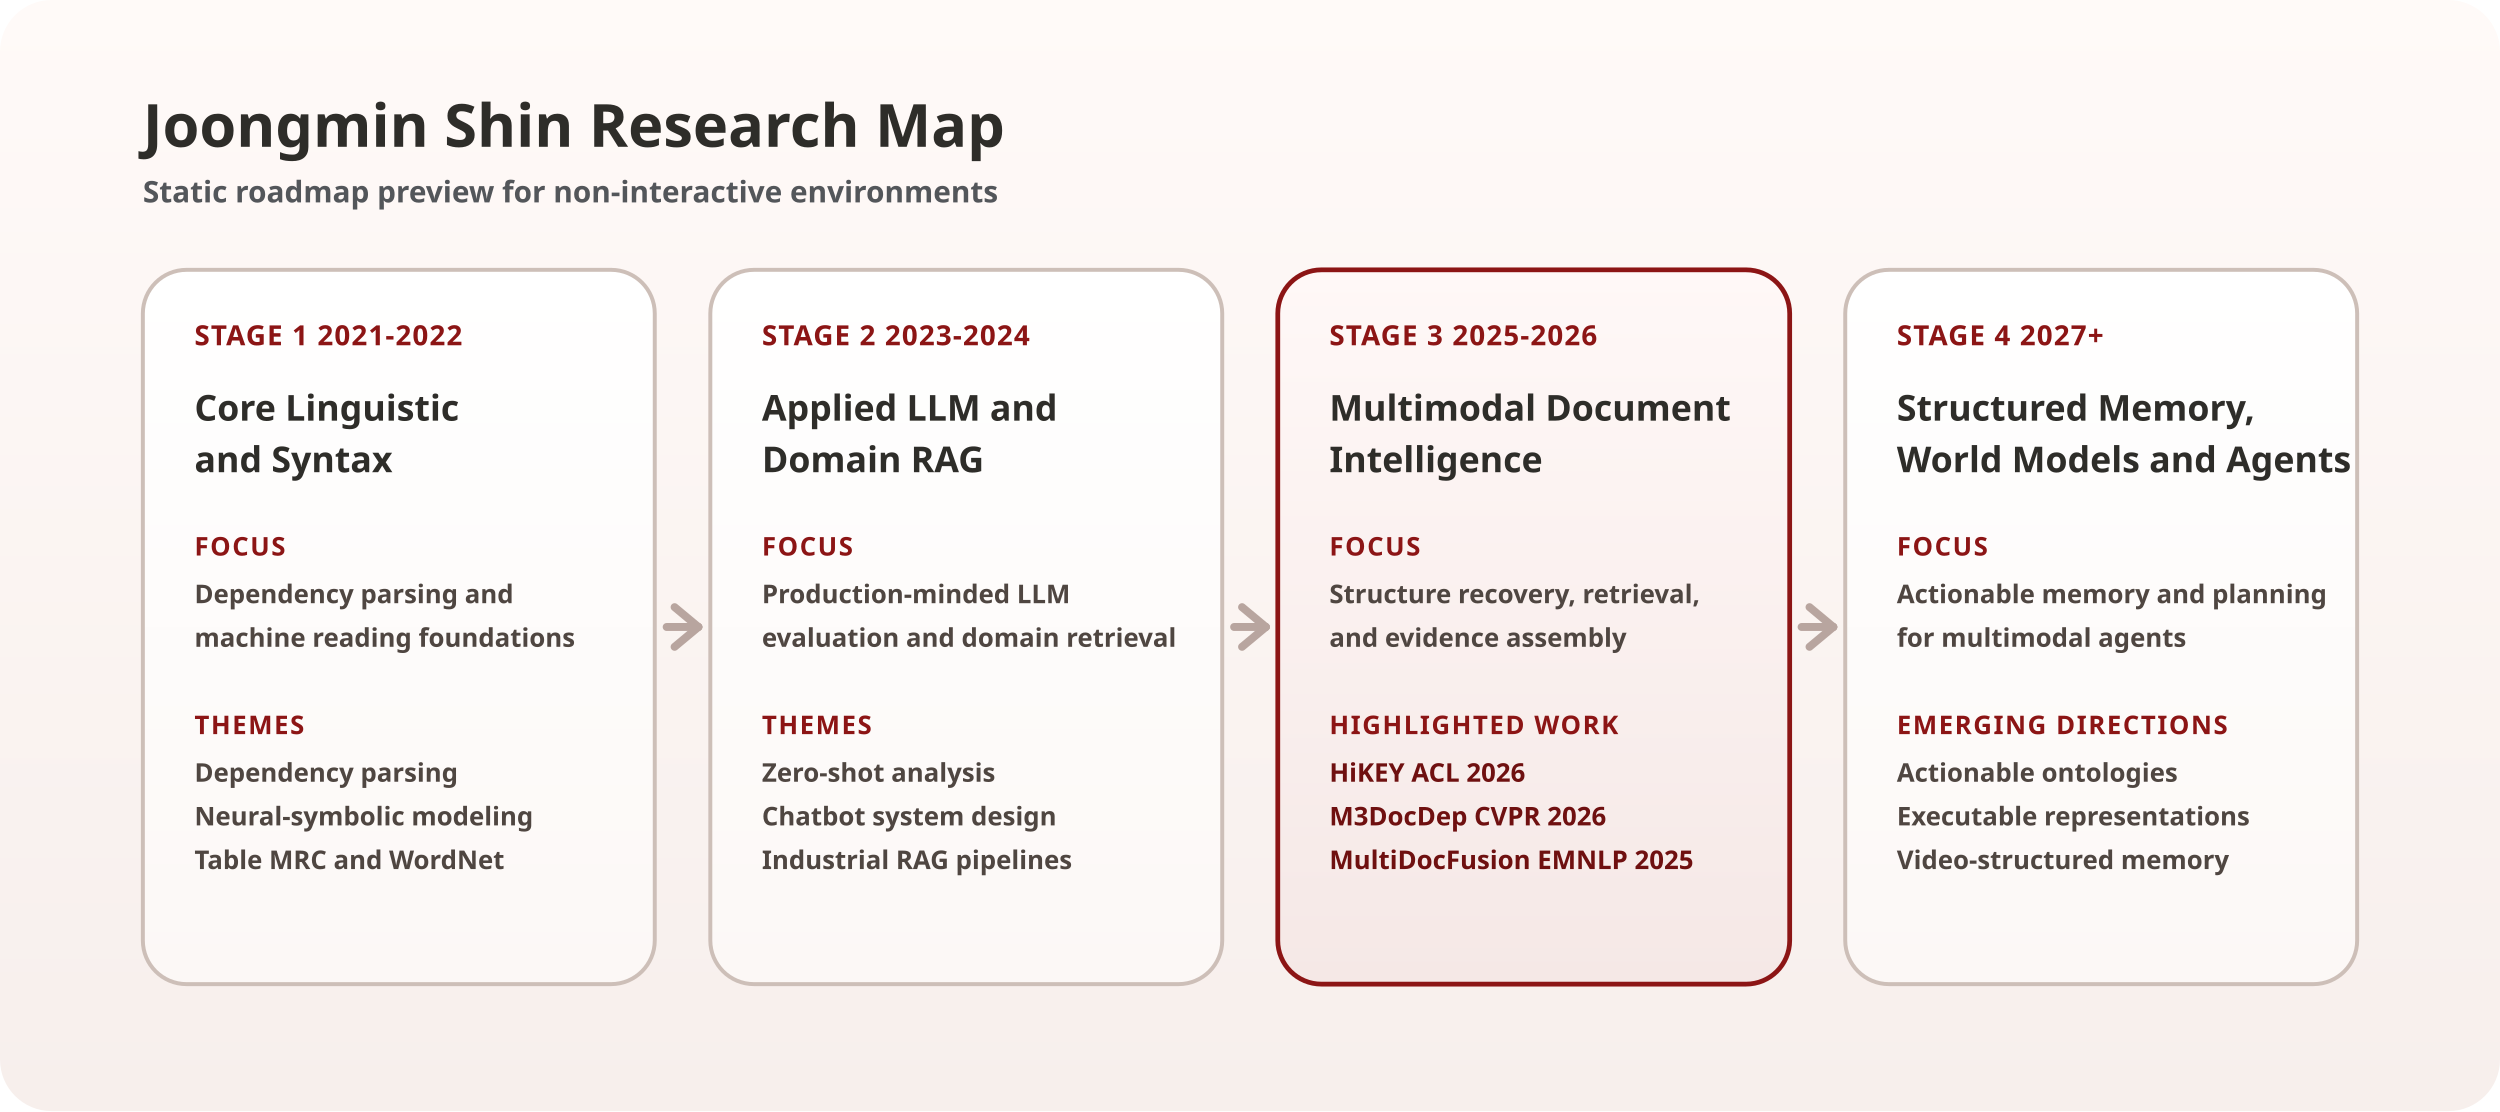
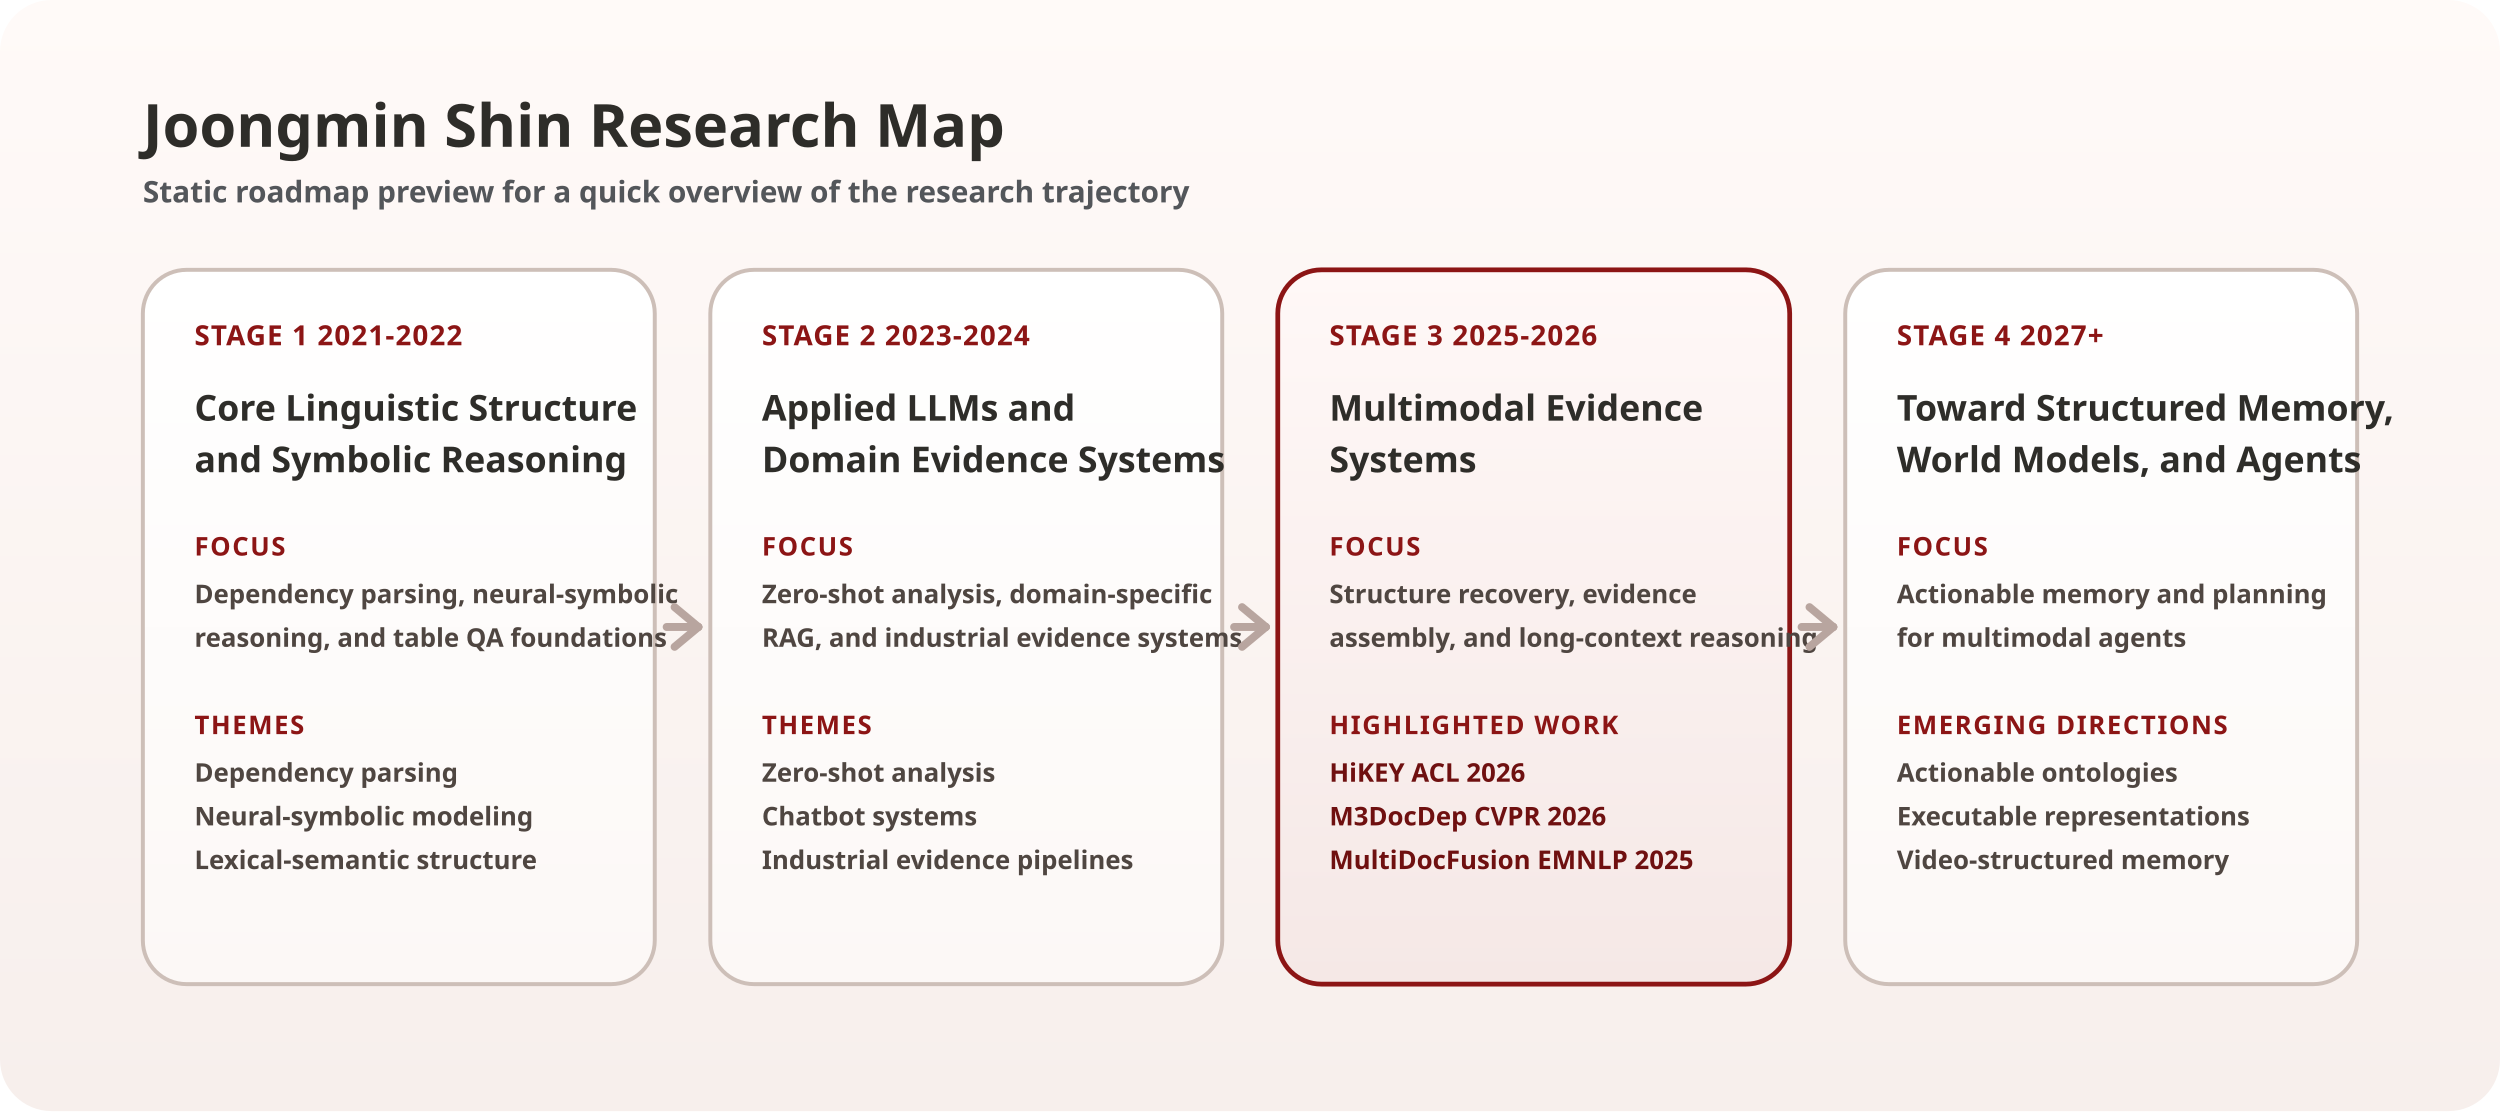
<svg xmlns="http://www.w3.org/2000/svg" width="1260" height="560" viewBox="0 0 1260 560" role="img" aria-labelledby="title desc">
  <defs>
    <linearGradient id="bg" x1="0" x2="0" y1="0" y2="1">
      <stop offset="0%" stop-color="#fffaf8" />
      <stop offset="100%" stop-color="#f7efec" />
    </linearGradient>
    <linearGradient id="stageFill" x1="0" x2="0" y1="0" y2="1">
      <stop offset="0%" stop-color="#ffffff" />
      <stop offset="100%" stop-color="#fcf8f6" />
    </linearGradient>
    <linearGradient id="stageHighlight" x1="0" x2="0" y1="0" y2="1">
      <stop offset="0%" stop-color="#fff8f7" />
      <stop offset="100%" stop-color="#f5e8e6" />
    </linearGradient>
    <style>
      .title,
      .subtitle,
      .stageMeta,
      .stageTitle,
      .sectionLabel,
      .body,
      .bodyStrong {
        font-family: "NanumSquare", "Noto Sans", "Helvetica Neue", Arial, sans-serif;
      }
      .title { font-size: 30px; font-weight: 700; fill: #2e2d29; }
      .subtitle { font-size: 15px; font-weight: 600; fill: #53565a; }
      .stageMeta { font-size: 14px; font-weight: 700; fill: #8c1515; letter-spacing: 0.04em; }
      .stageTitle { font-size: 18px; font-weight: 700; fill: #2e2d29; }
      .sectionLabel { font-size: 13px; font-weight: 700; fill: #8c1515; letter-spacing: 0.06em; }
      .body { font-size: 13px; font-weight: 600; fill: #4f4641; }
      .bodyStrong { font-size: 13px; font-weight: 700; fill: #6f1010; }
      .divider { stroke: #b8a59f; stroke-width: 4; stroke-linecap: round; stroke-linejoin: round; fill: none; }
    </style>
  </defs>
  <rect width="1260" height="560" fill="url(#bg)" rx="26" />
  <text x="72" y="74" class="title">Joongmin Shin Research Map</text>
-   <text x="72" y="102" class="subtitle">Static roadmap preview for non-interactive environments</text>
+   <text x="72" y="102" class="subtitle">Static roadmap preview for a quick overview of the research trajectory</text>
  <g transform="translate(72 136)">
    <rect x="0" y="0" width="258" height="360" rx="22" fill="url(#stageFill)" stroke="#cdbfb8" stroke-width="2" />
    <text x="26" y="38" class="stageMeta">STAGE 1  2021-2022</text>
-     <text x="26" y="76" class="stageTitle">Core Linguistic</text>
-     <text x="26" y="102" class="stageTitle">and Syntax</text>
+     <text x="26" y="76" class="stageTitle">Core Linguistic Structure</text>
+     <text x="26" y="102" class="stageTitle">and Symbolic Reasoning</text>
    <text x="26" y="144" class="sectionLabel">FOCUS</text>
-     <text x="26" y="168" class="body">Dependency parsing and</text>
-     <text x="26" y="190" class="body">machine reading foundations</text>
+     <text x="26" y="168" class="body">Dependency parsing, neural-symbolic</text>
+     <text x="26" y="190" class="body">reasoning, and table QA foundations</text>
    <text x="26" y="234" class="sectionLabel">THEMES</text>
    <text x="26" y="258" class="body">Dependency parsing</text>
    <text x="26" y="280" class="body">Neural-symbolic modeling</text>
-     <text x="26" y="302" class="body">Table MRC and WordNet</text>
+     <text x="26" y="302" class="body">Lexical-semantic structure</text>
  </g>
  <g transform="translate(358 136)">
    <rect x="0" y="0" width="258" height="360" rx="22" fill="url(#stageFill)" stroke="#cdbfb8" stroke-width="2" />
    <text x="26" y="38" class="stageMeta">STAGE 2  2023-2024</text>
-     <text x="26" y="76" class="stageTitle">Applied LLM and</text>
-     <text x="26" y="102" class="stageTitle">Domain RAG</text>
+     <text x="26" y="76" class="stageTitle">Applied LLMs and</text>
+     <text x="26" y="102" class="stageTitle">Domain Evidence Systems</text>
    <text x="26" y="144" class="sectionLabel">FOCUS</text>
-     <text x="26" y="168" class="body">Production-minded LLM</text>
-     <text x="26" y="190" class="body">evaluation and domain retrieval</text>
+     <text x="26" y="168" class="body">Zero-shot analysis, domain-specific</text>
+     <text x="26" y="190" class="body">RAG, and industrial evidence systems</text>
    <text x="26" y="234" class="sectionLabel">THEMES</text>
    <text x="26" y="258" class="body">Zero-shot analysis</text>
-     <text x="26" y="280" class="body">Chatbot system design</text>
-     <text x="26" y="302" class="body">Industrial RAG pipelines</text>
+     <text x="26" y="280" class="body">Chatbot systems</text>
+     <text x="26" y="302" class="body">Industrial evidence pipelines</text>
  </g>
  <g transform="translate(644 136)">
    <rect x="0" y="0" width="258" height="360" rx="22" fill="url(#stageHighlight)" stroke="#8c1515" stroke-width="2.4" />
    <text x="26" y="38" class="stageMeta">STAGE 3  2025-2026</text>
-     <text x="26" y="76" class="stageTitle">Multimodal Document</text>
-     <text x="26" y="102" class="stageTitle">Intelligence</text>
+     <text x="26" y="76" class="stageTitle">Multimodal Evidence</text>
+     <text x="26" y="102" class="stageTitle">Systems</text>
    <text x="26" y="144" class="sectionLabel">FOCUS</text>
-     <text x="26" y="168" class="body">Structure recovery, retrieval,</text>
-     <text x="26" y="190" class="body">and evidence assembly</text>
+     <text x="26" y="168" class="body">Structure recovery, evidence</text>
+     <text x="26" y="190" class="body">assembly, and long-context reasoning</text>
    <text x="26" y="234" class="sectionLabel">HIGHLIGHTED WORK</text>
    <text x="26" y="258" class="bodyStrong">HiKEY  ACL 2026</text>
    <text x="26" y="280" class="bodyStrong">M3DocDep  CVPR 2026</text>
    <text x="26" y="302" class="bodyStrong">MultiDocFusion  EMNLP 2025</text>
  </g>
  <g transform="translate(930 136)">
    <rect x="0" y="0" width="258" height="360" rx="22" fill="url(#stageFill)" stroke="#cdbfb8" stroke-width="2" />
    <text x="26" y="38" class="stageMeta">STAGE 4  2027+</text>
-     <text x="26" y="76" class="stageTitle">Structured Memory,</text>
-     <text x="26" y="102" class="stageTitle">World Models and Agents</text>
+     <text x="26" y="76" class="stageTitle">Toward Structured Memory,</text>
+     <text x="26" y="102" class="stageTitle">World Models, and Agents</text>
    <text x="26" y="144" class="sectionLabel">FOCUS</text>
    <text x="26" y="168" class="body">Actionable memory and planning</text>
    <text x="26" y="190" class="body">for multimodal agents</text>
    <text x="26" y="234" class="sectionLabel">EMERGING DIRECTIONS</text>
    <text x="26" y="258" class="body">Actionable ontologies</text>
    <text x="26" y="280" class="body">Executable representations</text>
    <text x="26" y="302" class="body">Video-structured memory</text>
  </g>
  <g class="divider">
    <path d="M336 316 H352" />
    <path d="M352 316 l-12 -10" />
    <path d="M352 316 l-12 10" />
    <path d="M622 316 H638" />
    <path d="M638 316 l-12 -10" />
    <path d="M638 316 l-12 10" />
    <path d="M908 316 H924" />
    <path d="M924 316 l-12 -10" />
    <path d="M924 316 l-12 10" />
  </g>
</svg>
